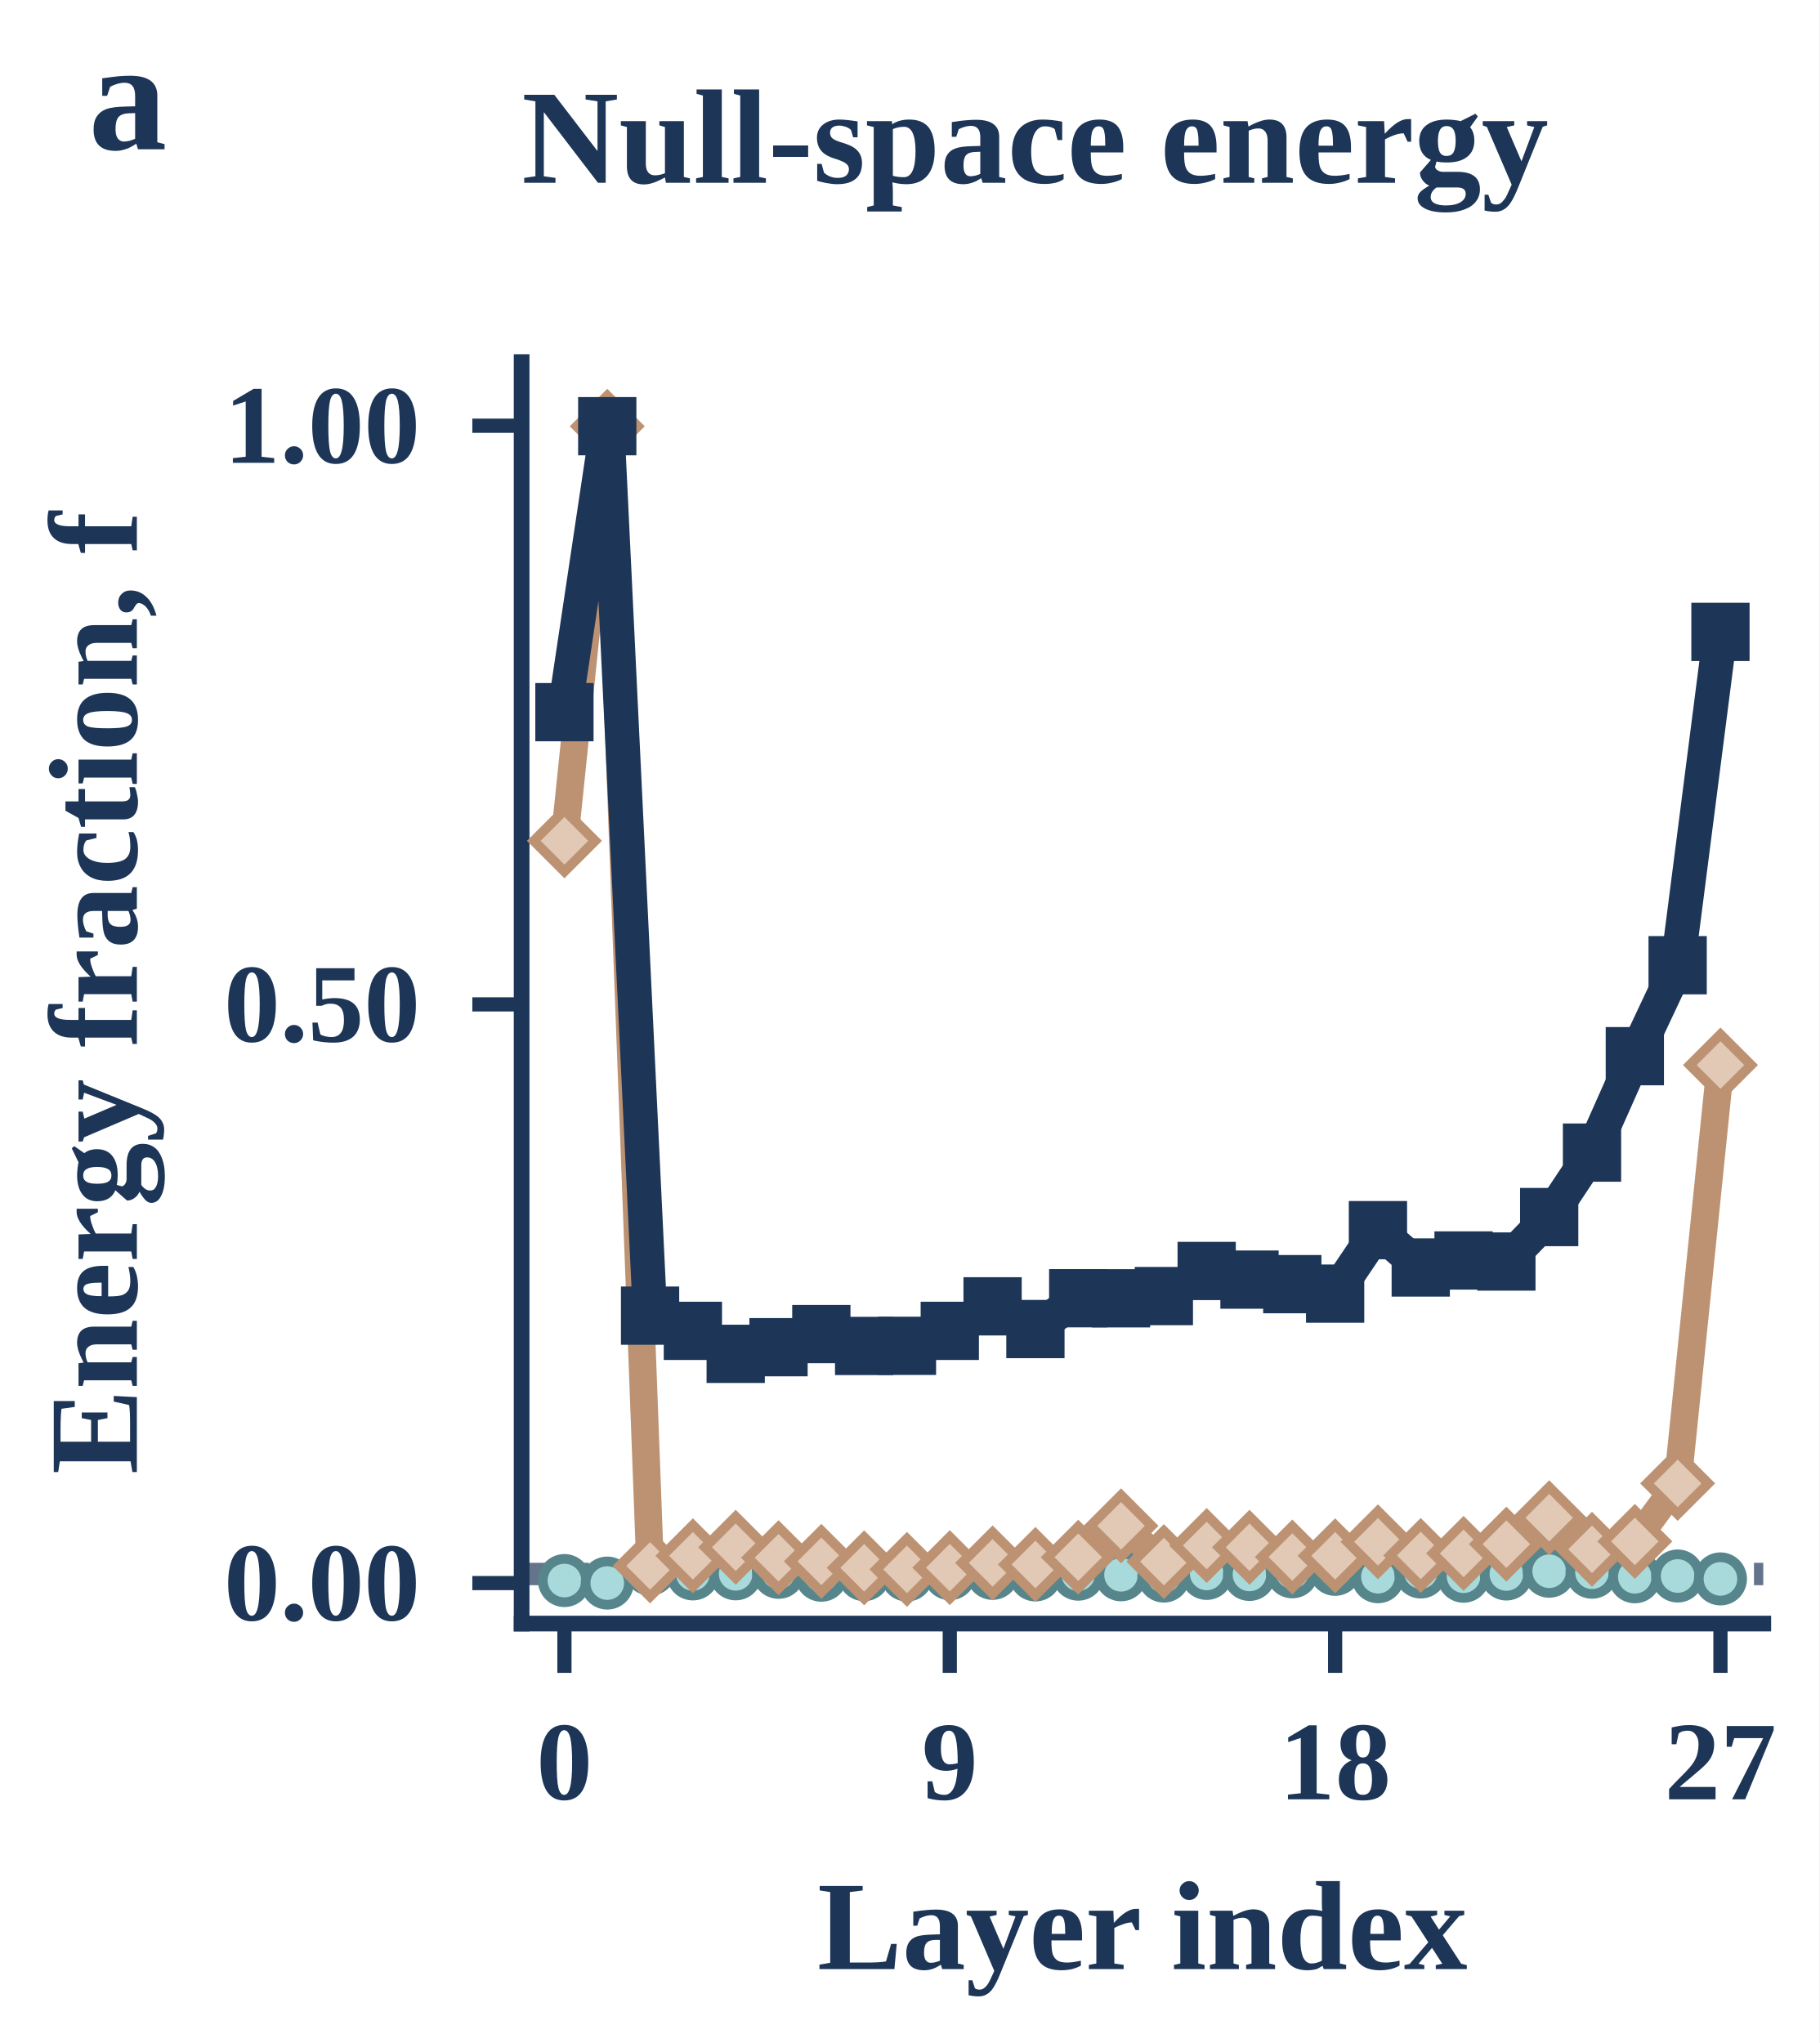
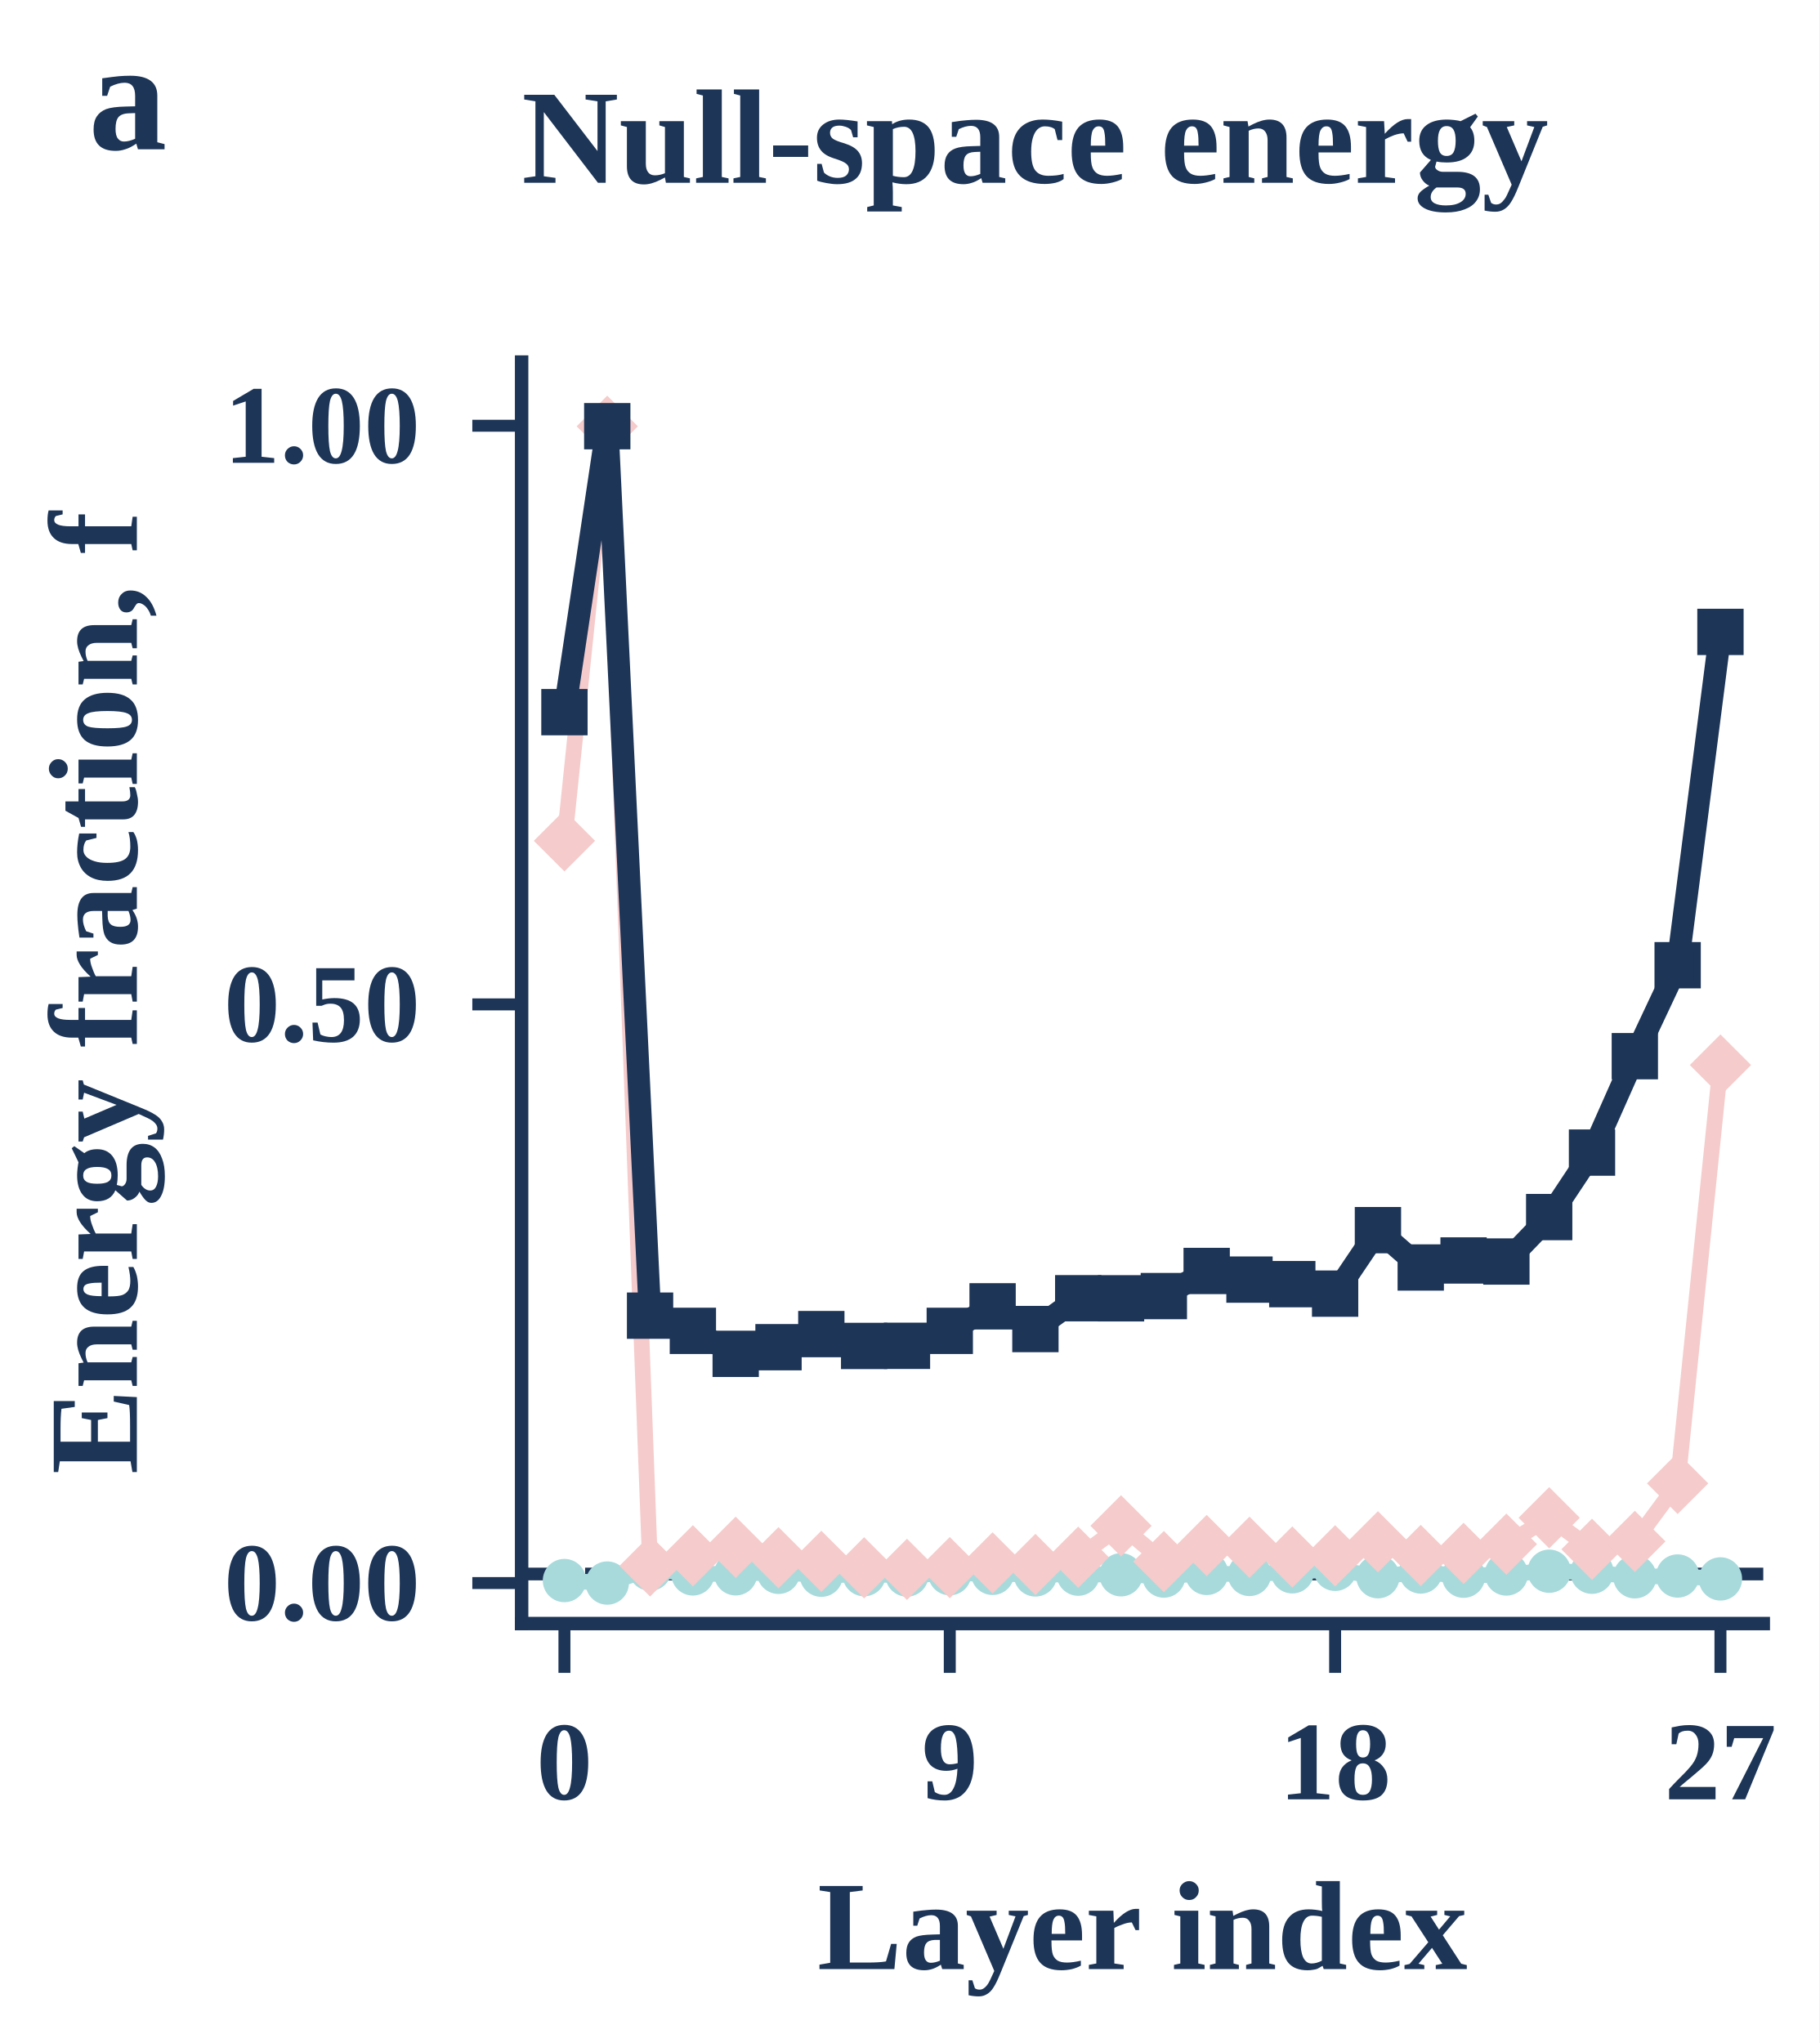
<svg xmlns="http://www.w3.org/2000/svg" xmlns:xlink="http://www.w3.org/1999/xlink" width="121.791pt" height="136.776pt" viewBox="0 0 121.791 136.776" version="1.1">
  <defs>
    <style type="text/css">*{stroke-linejoin: round; stroke-linecap: butt}</style>
  </defs>
  <g id="figure_1">
    <g id="patch_1">
      <path d="M 0 136.776  L 121.791 136.776  L 121.791 0  L 0 0  z " style="fill: #ffffff" />
    </g>
    <g id="axes_1">
      <g id="patch_2">
        <path d="M 34.92 108.696  L 118.043 108.696  L 118.043 24.24  L 34.92 24.24  z " style="fill: #ffffff" />
      </g>
      <g id="line2d_1">
-         <path d="M 34.92 105.379  L 118.043 105.379  " clip-path="url(#p01b8bece70)" style="fill: none; stroke-dasharray: 4.5,3; stroke-dashoffset: 0; stroke: #64748b; stroke-width: 1.5" />
+         <path d="M 34.92 105.379  L 118.043 105.379  " clip-path="url(#p01b8bece70)" style="fill: none; stroke-dasharray: 2.55,1.7; stroke-dashoffset: 0; stroke: #1d3557; stroke-width: 0.85" />
      </g>
      <g id="matplotlib.axis_1">
        <g id="xtick_1">
          <g id="line2d_2">
            <defs>
-               <path id="m8a12161297" d="M 0 0  L 0 3.3  " style="stroke: #1d3557; stroke-width: 0.95" />
+               <path id="m6b7966608b" d="M 0 0  L 0 3.3  " style="stroke: #1d3557; stroke-width: 0.8" />
            </defs>
            <g>
-               <use xlink:href="#m8a12161297" x="37.786" y="108.696" style="fill: #1d3557; stroke: #1d3557; stroke-width: 0.95" />
+               <use xlink:href="#m6b7966608b" x="37.786" y="108.696" style="fill: #1d3557; stroke: #1d3557; stroke-width: 0.8" />
            </g>
          </g>
          <g id="text_1">
            <text style="font-weight: 700; font-size: 7.5px; font-family: 'Times New Roman', serif; text-anchor: middle; fill: #1d3557" x="37.786" y="120.462" transform="rotate(-0 37.7863 120.4624)">0</text>
          </g>
        </g>
        <g id="xtick_2">
          <g id="line2d_3">
            <g>
-               <use xlink:href="#m8a12161297" x="63.583" y="108.696" style="fill: #1d3557; stroke: #1d3557; stroke-width: 0.95" />
+               <use xlink:href="#m6b7966608b" x="63.583" y="108.696" style="fill: #1d3557; stroke: #1d3557; stroke-width: 0.8" />
            </g>
          </g>
          <g id="text_2">
            <text style="font-weight: 700; font-size: 7.5px; font-family: 'Times New Roman', serif; text-anchor: middle; fill: #1d3557" x="63.583" y="120.462" transform="rotate(-0 63.58298 120.4624)">9</text>
          </g>
        </g>
        <g id="xtick_3">
          <g id="line2d_4">
            <g>
-               <use xlink:href="#m8a12161297" x="89.38" y="108.696" style="fill: #1d3557; stroke: #1d3557; stroke-width: 0.95" />
+               <use xlink:href="#m6b7966608b" x="89.38" y="108.696" style="fill: #1d3557; stroke: #1d3557; stroke-width: 0.8" />
            </g>
          </g>
          <g id="text_3">
            <text style="font-weight: 700; font-size: 7.5px; font-family: 'Times New Roman', serif; text-anchor: middle; fill: #1d3557" x="89.38" y="120.462" transform="rotate(-0 89.37966 120.4624)">18</text>
          </g>
        </g>
        <g id="xtick_4">
          <g id="line2d_5">
            <g>
-               <use xlink:href="#m8a12161297" x="115.176" y="108.696" style="fill: #1d3557; stroke: #1d3557; stroke-width: 0.95" />
+               <use xlink:href="#m6b7966608b" x="115.176" y="108.696" style="fill: #1d3557; stroke: #1d3557; stroke-width: 0.8" />
            </g>
          </g>
          <g id="text_4">
            <text style="font-weight: 700; font-size: 7.5px; font-family: 'Times New Roman', serif; text-anchor: middle; fill: #1d3557" x="115.176" y="120.462" transform="rotate(-0 115.1763 120.4624)">27</text>
          </g>
        </g>
        <g id="text_5">
          <text style="font-weight: 700; font-size: 8.5px; font-family: 'Times New Roman', serif; text-anchor: middle; fill: #1d3557" x="76.481" y="131.828" transform="rotate(-0 76.48132 131.8281)">Layer index</text>
        </g>
      </g>
      <g id="matplotlib.axis_2">
        <g id="ytick_1">
          <g id="line2d_6">
            <defs>
-               <path id="m75f432d54d" d="M 0 0  L -3.3 0  " style="stroke: #1d3557; stroke-width: 0.95" />
+               <path id="m15eaed19f2" d="M 0 0  L -3.3 0  " style="stroke: #1d3557; stroke-width: 0.8" />
            </defs>
            <g>
-               <use xlink:href="#m75f432d54d" x="34.92" y="105.984" style="fill: #1d3557; stroke: #1d3557; stroke-width: 0.95" />
+               <use xlink:href="#m15eaed19f2" x="34.92" y="105.984" style="fill: #1d3557; stroke: #1d3557; stroke-width: 0.8" />
            </g>
          </g>
          <g id="text_6">
            <text style="font-weight: 700; font-size: 7.5px; font-family: 'Times New Roman', serif; text-anchor: end; fill: #1d3557" x="28.12" y="108.467" transform="rotate(-0 28.12 108.4673)">0.00</text>
          </g>
        </g>
        <g id="ytick_2">
          <g id="line2d_7">
            <g>
-               <use xlink:href="#m75f432d54d" x="34.92" y="67.243" style="fill: #1d3557; stroke: #1d3557; stroke-width: 0.95" />
+               <use xlink:href="#m15eaed19f2" x="34.92" y="67.243" style="fill: #1d3557; stroke: #1d3557; stroke-width: 0.8" />
            </g>
          </g>
          <g id="text_7">
            <text style="font-weight: 700; font-size: 7.5px; font-family: 'Times New Roman', serif; text-anchor: end; fill: #1d3557" x="28.12" y="69.726" transform="rotate(-0 28.12 69.72603)">0.50</text>
          </g>
        </g>
        <g id="ytick_3">
          <g id="line2d_8">
            <g>
-               <use xlink:href="#m75f432d54d" x="34.92" y="28.502" style="fill: #1d3557; stroke: #1d3557; stroke-width: 0.95" />
+               <use xlink:href="#m15eaed19f2" x="34.92" y="28.502" style="fill: #1d3557; stroke: #1d3557; stroke-width: 0.8" />
            </g>
          </g>
          <g id="text_8">
            <text style="font-weight: 700; font-size: 7.5px; font-family: 'Times New Roman', serif; text-anchor: end; fill: #1d3557" x="28.12" y="30.985" transform="rotate(-0 28.12 30.98474)">1.00</text>
          </g>
        </g>
        <g id="text_9">
          <text style="font-weight: 700; font-size: 8.5px; font-family: 'Times New Roman', serif; text-anchor: middle; fill: #1d3557" x="9.161" y="66.468" transform="rotate(-90 9.160859 66.468)">Energy fraction, f</text>
        </g>
      </g>
      <g id="patch_3">
-         <path d="M 34.92 108.696  L 34.92 24.24  " style="fill: none; stroke: #1d3557; stroke-width: 1.05; stroke-linejoin: miter; stroke-linecap: square" />
+         <path d="M 34.92 108.696  L 34.92 24.24  " style="fill: none; stroke: #1d3557; stroke-width: 0.9; stroke-linejoin: miter; stroke-linecap: square" />
      </g>
      <g id="patch_4">
-         <path d="M 34.92 108.696  L 118.043 108.696  " style="fill: none; stroke: #1d3557; stroke-width: 1.05; stroke-linejoin: miter; stroke-linecap: square" />
+         <path d="M 34.92 108.696  L 118.043 108.696  " style="fill: none; stroke: #1d3557; stroke-width: 0.9; stroke-linejoin: miter; stroke-linecap: square" />
      </g>
      <g id="text_10">
        <text style="font-weight: 700; font-size: 10.5px; font-family: 'Times New Roman', serif; text-anchor: start; fill: #1d3557" x="5.92" y="9.994" transform="rotate(-0 5.92 9.993984)">a</text>
      </g>
      <g id="line2d_9">
-         <path d="M 37.786 105.816  L 40.653 105.984  L 43.519 105.052  L 46.385 105.371  L 49.251 105.365  L 52.118 105.265  L 54.984 105.459  L 57.85 105.421  L 60.717 105.445  L 63.583 105.355  L 66.449 105.334  L 69.316 105.439  L 72.182 105.388  L 75.048 105.429  L 77.914 105.515  L 80.781 105.338  L 83.647 105.407  L 86.513 105.231  L 89.38 105.065  L 92.246 105.559  L 95.112 105.242  L 97.979 105.525  L 100.845 105.377  L 103.711 105.191  L 106.577 105.258  L 109.444 105.564  L 112.31 105.511  L 115.176 105.706  " clip-path="url(#p01b8bece70)" style="fill: none; stroke: #56858b; stroke-width: 1.85; stroke-linecap: square" />
+         <path d="M 37.786 105.816  L 40.653 105.984  L 43.519 105.052  L 46.385 105.371  L 49.251 105.365  L 52.118 105.265  L 54.984 105.459  L 57.85 105.421  L 60.717 105.445  L 63.583 105.355  L 66.449 105.334  L 69.316 105.439  L 72.182 105.388  L 75.048 105.429  L 77.914 105.515  L 80.781 105.338  L 83.647 105.407  L 86.513 105.231  L 89.38 105.065  L 92.246 105.559  L 95.112 105.242  L 97.979 105.525  L 100.845 105.377  L 103.711 105.191  L 106.577 105.258  L 109.444 105.564  L 112.31 105.511  L 115.176 105.706  " clip-path="url(#p01b8bece70)" style="fill: none; stroke: #a8dadc; stroke-width: 1.05; stroke-linecap: square" />
        <defs>
-           <path id="m774c6e8f0c" d="M 0 1.45  C 0.385 1.45 0.753 1.297 1.025 1.025  C 1.297 0.753 1.45 0.385 1.45 0  C 1.45 -0.385 1.297 -0.753 1.025 -1.025  C 0.753 -1.297 0.385 -1.45 0 -1.45  C -0.385 -1.45 -0.753 -1.297 -1.025 -1.025  C -1.297 -0.753 -1.45 -0.385 -1.45 0  C -1.45 0.385 -1.297 0.753 -1.025 1.025  C -0.753 1.297 -0.385 1.45 0 1.45  z " style="stroke: #56858b; stroke-width: 0.65" />
+           <path id="mab3937ea33" d="M 0 1.225  C 0.325 1.225 0.636 1.096 0.866 0.866  C 1.096 0.636 1.225 0.325 1.225 0  C 1.225 -0.325 1.096 -0.636 0.866 -0.866  C 0.636 -1.096 0.325 -1.225 0 -1.225  C -0.325 -1.225 -0.636 -1.096 -0.866 -0.866  C -1.096 -0.636 -1.225 -0.325 -1.225 0  C -1.225 0.325 -1.096 0.636 -0.866 0.866  C -0.636 1.096 -0.325 1.225 0 1.225  z " style="stroke: #a8dadc; stroke-width: 0.45" />
        </defs>
        <g clip-path="url(#p01b8bece70)">
-           <use xlink:href="#m774c6e8f0c" x="37.786" y="105.816" style="fill: #a8dadc; stroke: #56858b; stroke-width: 0.65" />
-           <use xlink:href="#m774c6e8f0c" x="40.653" y="105.984" style="fill: #a8dadc; stroke: #56858b; stroke-width: 0.65" />
-           <use xlink:href="#m774c6e8f0c" x="43.519" y="105.052" style="fill: #a8dadc; stroke: #56858b; stroke-width: 0.65" />
-           <use xlink:href="#m774c6e8f0c" x="46.385" y="105.371" style="fill: #a8dadc; stroke: #56858b; stroke-width: 0.65" />
-           <use xlink:href="#m774c6e8f0c" x="49.251" y="105.365" style="fill: #a8dadc; stroke: #56858b; stroke-width: 0.65" />
-           <use xlink:href="#m774c6e8f0c" x="52.118" y="105.265" style="fill: #a8dadc; stroke: #56858b; stroke-width: 0.65" />
-           <use xlink:href="#m774c6e8f0c" x="54.984" y="105.459" style="fill: #a8dadc; stroke: #56858b; stroke-width: 0.65" />
-           <use xlink:href="#m774c6e8f0c" x="57.85" y="105.421" style="fill: #a8dadc; stroke: #56858b; stroke-width: 0.65" />
-           <use xlink:href="#m774c6e8f0c" x="60.717" y="105.445" style="fill: #a8dadc; stroke: #56858b; stroke-width: 0.65" />
-           <use xlink:href="#m774c6e8f0c" x="63.583" y="105.355" style="fill: #a8dadc; stroke: #56858b; stroke-width: 0.65" />
-           <use xlink:href="#m774c6e8f0c" x="66.449" y="105.334" style="fill: #a8dadc; stroke: #56858b; stroke-width: 0.65" />
-           <use xlink:href="#m774c6e8f0c" x="69.316" y="105.439" style="fill: #a8dadc; stroke: #56858b; stroke-width: 0.65" />
-           <use xlink:href="#m774c6e8f0c" x="72.182" y="105.388" style="fill: #a8dadc; stroke: #56858b; stroke-width: 0.65" />
-           <use xlink:href="#m774c6e8f0c" x="75.048" y="105.429" style="fill: #a8dadc; stroke: #56858b; stroke-width: 0.65" />
-           <use xlink:href="#m774c6e8f0c" x="77.914" y="105.515" style="fill: #a8dadc; stroke: #56858b; stroke-width: 0.65" />
-           <use xlink:href="#m774c6e8f0c" x="80.781" y="105.338" style="fill: #a8dadc; stroke: #56858b; stroke-width: 0.65" />
-           <use xlink:href="#m774c6e8f0c" x="83.647" y="105.407" style="fill: #a8dadc; stroke: #56858b; stroke-width: 0.65" />
-           <use xlink:href="#m774c6e8f0c" x="86.513" y="105.231" style="fill: #a8dadc; stroke: #56858b; stroke-width: 0.65" />
-           <use xlink:href="#m774c6e8f0c" x="89.38" y="105.065" style="fill: #a8dadc; stroke: #56858b; stroke-width: 0.65" />
-           <use xlink:href="#m774c6e8f0c" x="92.246" y="105.559" style="fill: #a8dadc; stroke: #56858b; stroke-width: 0.65" />
-           <use xlink:href="#m774c6e8f0c" x="95.112" y="105.242" style="fill: #a8dadc; stroke: #56858b; stroke-width: 0.65" />
-           <use xlink:href="#m774c6e8f0c" x="97.979" y="105.525" style="fill: #a8dadc; stroke: #56858b; stroke-width: 0.65" />
-           <use xlink:href="#m774c6e8f0c" x="100.845" y="105.377" style="fill: #a8dadc; stroke: #56858b; stroke-width: 0.65" />
-           <use xlink:href="#m774c6e8f0c" x="103.711" y="105.191" style="fill: #a8dadc; stroke: #56858b; stroke-width: 0.65" />
-           <use xlink:href="#m774c6e8f0c" x="106.577" y="105.258" style="fill: #a8dadc; stroke: #56858b; stroke-width: 0.65" />
-           <use xlink:href="#m774c6e8f0c" x="109.444" y="105.564" style="fill: #a8dadc; stroke: #56858b; stroke-width: 0.65" />
-           <use xlink:href="#m774c6e8f0c" x="112.31" y="105.511" style="fill: #a8dadc; stroke: #56858b; stroke-width: 0.65" />
-           <use xlink:href="#m774c6e8f0c" x="115.176" y="105.706" style="fill: #a8dadc; stroke: #56858b; stroke-width: 0.65" />
+           <use xlink:href="#mab3937ea33" x="37.786" y="105.816" style="fill: #a8dadc; stroke: #a8dadc; stroke-width: 0.45" />
+           <use xlink:href="#mab3937ea33" x="40.653" y="105.984" style="fill: #a8dadc; stroke: #a8dadc; stroke-width: 0.45" />
+           <use xlink:href="#mab3937ea33" x="43.519" y="105.052" style="fill: #a8dadc; stroke: #a8dadc; stroke-width: 0.45" />
+           <use xlink:href="#mab3937ea33" x="46.385" y="105.371" style="fill: #a8dadc; stroke: #a8dadc; stroke-width: 0.45" />
+           <use xlink:href="#mab3937ea33" x="49.251" y="105.365" style="fill: #a8dadc; stroke: #a8dadc; stroke-width: 0.45" />
+           <use xlink:href="#mab3937ea33" x="52.118" y="105.265" style="fill: #a8dadc; stroke: #a8dadc; stroke-width: 0.45" />
+           <use xlink:href="#mab3937ea33" x="54.984" y="105.459" style="fill: #a8dadc; stroke: #a8dadc; stroke-width: 0.45" />
+           <use xlink:href="#mab3937ea33" x="57.85" y="105.421" style="fill: #a8dadc; stroke: #a8dadc; stroke-width: 0.45" />
+           <use xlink:href="#mab3937ea33" x="60.717" y="105.445" style="fill: #a8dadc; stroke: #a8dadc; stroke-width: 0.45" />
+           <use xlink:href="#mab3937ea33" x="63.583" y="105.355" style="fill: #a8dadc; stroke: #a8dadc; stroke-width: 0.45" />
+           <use xlink:href="#mab3937ea33" x="66.449" y="105.334" style="fill: #a8dadc; stroke: #a8dadc; stroke-width: 0.45" />
+           <use xlink:href="#mab3937ea33" x="69.316" y="105.439" style="fill: #a8dadc; stroke: #a8dadc; stroke-width: 0.45" />
+           <use xlink:href="#mab3937ea33" x="72.182" y="105.388" style="fill: #a8dadc; stroke: #a8dadc; stroke-width: 0.45" />
+           <use xlink:href="#mab3937ea33" x="75.048" y="105.429" style="fill: #a8dadc; stroke: #a8dadc; stroke-width: 0.45" />
+           <use xlink:href="#mab3937ea33" x="77.914" y="105.515" style="fill: #a8dadc; stroke: #a8dadc; stroke-width: 0.45" />
+           <use xlink:href="#mab3937ea33" x="80.781" y="105.338" style="fill: #a8dadc; stroke: #a8dadc; stroke-width: 0.45" />
+           <use xlink:href="#mab3937ea33" x="83.647" y="105.407" style="fill: #a8dadc; stroke: #a8dadc; stroke-width: 0.45" />
+           <use xlink:href="#mab3937ea33" x="86.513" y="105.231" style="fill: #a8dadc; stroke: #a8dadc; stroke-width: 0.45" />
+           <use xlink:href="#mab3937ea33" x="89.38" y="105.065" style="fill: #a8dadc; stroke: #a8dadc; stroke-width: 0.45" />
+           <use xlink:href="#mab3937ea33" x="92.246" y="105.559" style="fill: #a8dadc; stroke: #a8dadc; stroke-width: 0.45" />
+           <use xlink:href="#mab3937ea33" x="95.112" y="105.242" style="fill: #a8dadc; stroke: #a8dadc; stroke-width: 0.45" />
+           <use xlink:href="#mab3937ea33" x="97.979" y="105.525" style="fill: #a8dadc; stroke: #a8dadc; stroke-width: 0.45" />
+           <use xlink:href="#mab3937ea33" x="100.845" y="105.377" style="fill: #a8dadc; stroke: #a8dadc; stroke-width: 0.45" />
+           <use xlink:href="#mab3937ea33" x="103.711" y="105.191" style="fill: #a8dadc; stroke: #a8dadc; stroke-width: 0.45" />
+           <use xlink:href="#mab3937ea33" x="106.577" y="105.258" style="fill: #a8dadc; stroke: #a8dadc; stroke-width: 0.45" />
+           <use xlink:href="#mab3937ea33" x="109.444" y="105.564" style="fill: #a8dadc; stroke: #a8dadc; stroke-width: 0.45" />
+           <use xlink:href="#mab3937ea33" x="112.31" y="105.511" style="fill: #a8dadc; stroke: #a8dadc; stroke-width: 0.45" />
+           <use xlink:href="#mab3937ea33" x="115.176" y="105.706" style="fill: #a8dadc; stroke: #a8dadc; stroke-width: 0.45" />
        </g>
      </g>
      <g id="line2d_10">
-         <path d="M 37.786 56.292  L 40.653 28.541  L 43.519 104.834  L 46.385 104.158  L 49.251 103.587  L 52.118 104.287  L 54.984 104.53  L 57.85 104.964  L 60.717 105.067  L 63.583 104.952  L 66.449 104.634  L 69.316 104.739  L 72.182 104.254  L 75.048 102.153  L 77.914 104.547  L 80.781 103.471  L 83.647 103.588  L 86.513 104.241  L 89.38 104.159  L 92.246 103.222  L 95.112 104.137  L 97.979 103.998  L 100.845 103.379  L 103.711 101.611  L 106.577 103.724  L 109.444 103.195  L 112.31 99.312  L 115.176 71.303  " clip-path="url(#p01b8bece70)" style="fill: none; stroke: #bc9272; stroke-width: 1.85; stroke-linecap: square" />
+         <path d="M 37.786 56.292  L 40.653 28.541  L 43.519 104.834  L 46.385 104.158  L 49.251 103.587  L 52.118 104.287  L 54.984 104.53  L 57.85 104.964  L 60.717 105.067  L 63.583 104.952  L 66.449 104.634  L 69.316 104.739  L 72.182 104.254  L 75.048 102.153  L 77.914 104.547  L 80.781 103.471  L 83.647 103.588  L 86.513 104.241  L 89.38 104.159  L 92.246 103.222  L 95.112 104.137  L 97.979 103.998  L 100.845 103.379  L 103.711 101.611  L 106.577 103.724  L 109.444 103.195  L 112.31 99.312  L 115.176 71.303  " clip-path="url(#p01b8bece70)" style="fill: none; stroke: #f5cbcb; stroke-width: 1.05; stroke-linecap: square" />
        <defs>
-           <path id="m1ead34559e" d="M -0 2.051  L 2.051 0  L -0 -2.051  L -2.051 0  z " style="stroke: #bc9272; stroke-width: 0.65; stroke-linejoin: miter" />
+           <path id="m1061ab47f5" d="M -0 1.732  L 1.732 0  L 0 -1.732  L -1.732 -0  z " style="stroke: #f5cbcb; stroke-width: 0.45; stroke-linejoin: miter" />
        </defs>
        <g clip-path="url(#p01b8bece70)">
-           <use xlink:href="#m1ead34559e" x="37.786" y="56.292" style="fill: #e1c9b5; stroke: #bc9272; stroke-width: 0.65; stroke-linejoin: miter" />
-           <use xlink:href="#m1ead34559e" x="40.653" y="28.541" style="fill: #e1c9b5; stroke: #bc9272; stroke-width: 0.65; stroke-linejoin: miter" />
-           <use xlink:href="#m1ead34559e" x="43.519" y="104.834" style="fill: #e1c9b5; stroke: #bc9272; stroke-width: 0.65; stroke-linejoin: miter" />
-           <use xlink:href="#m1ead34559e" x="46.385" y="104.158" style="fill: #e1c9b5; stroke: #bc9272; stroke-width: 0.65; stroke-linejoin: miter" />
-           <use xlink:href="#m1ead34559e" x="49.251" y="103.587" style="fill: #e1c9b5; stroke: #bc9272; stroke-width: 0.65; stroke-linejoin: miter" />
-           <use xlink:href="#m1ead34559e" x="52.118" y="104.287" style="fill: #e1c9b5; stroke: #bc9272; stroke-width: 0.65; stroke-linejoin: miter" />
-           <use xlink:href="#m1ead34559e" x="54.984" y="104.53" style="fill: #e1c9b5; stroke: #bc9272; stroke-width: 0.65; stroke-linejoin: miter" />
-           <use xlink:href="#m1ead34559e" x="57.85" y="104.964" style="fill: #e1c9b5; stroke: #bc9272; stroke-width: 0.65; stroke-linejoin: miter" />
-           <use xlink:href="#m1ead34559e" x="60.717" y="105.067" style="fill: #e1c9b5; stroke: #bc9272; stroke-width: 0.65; stroke-linejoin: miter" />
-           <use xlink:href="#m1ead34559e" x="63.583" y="104.952" style="fill: #e1c9b5; stroke: #bc9272; stroke-width: 0.65; stroke-linejoin: miter" />
-           <use xlink:href="#m1ead34559e" x="66.449" y="104.634" style="fill: #e1c9b5; stroke: #bc9272; stroke-width: 0.65; stroke-linejoin: miter" />
-           <use xlink:href="#m1ead34559e" x="69.316" y="104.739" style="fill: #e1c9b5; stroke: #bc9272; stroke-width: 0.65; stroke-linejoin: miter" />
-           <use xlink:href="#m1ead34559e" x="72.182" y="104.254" style="fill: #e1c9b5; stroke: #bc9272; stroke-width: 0.65; stroke-linejoin: miter" />
-           <use xlink:href="#m1ead34559e" x="75.048" y="102.153" style="fill: #e1c9b5; stroke: #bc9272; stroke-width: 0.65; stroke-linejoin: miter" />
-           <use xlink:href="#m1ead34559e" x="77.914" y="104.547" style="fill: #e1c9b5; stroke: #bc9272; stroke-width: 0.65; stroke-linejoin: miter" />
-           <use xlink:href="#m1ead34559e" x="80.781" y="103.471" style="fill: #e1c9b5; stroke: #bc9272; stroke-width: 0.65; stroke-linejoin: miter" />
-           <use xlink:href="#m1ead34559e" x="83.647" y="103.588" style="fill: #e1c9b5; stroke: #bc9272; stroke-width: 0.65; stroke-linejoin: miter" />
-           <use xlink:href="#m1ead34559e" x="86.513" y="104.241" style="fill: #e1c9b5; stroke: #bc9272; stroke-width: 0.65; stroke-linejoin: miter" />
-           <use xlink:href="#m1ead34559e" x="89.38" y="104.159" style="fill: #e1c9b5; stroke: #bc9272; stroke-width: 0.65; stroke-linejoin: miter" />
-           <use xlink:href="#m1ead34559e" x="92.246" y="103.222" style="fill: #e1c9b5; stroke: #bc9272; stroke-width: 0.65; stroke-linejoin: miter" />
-           <use xlink:href="#m1ead34559e" x="95.112" y="104.137" style="fill: #e1c9b5; stroke: #bc9272; stroke-width: 0.65; stroke-linejoin: miter" />
-           <use xlink:href="#m1ead34559e" x="97.979" y="103.998" style="fill: #e1c9b5; stroke: #bc9272; stroke-width: 0.65; stroke-linejoin: miter" />
-           <use xlink:href="#m1ead34559e" x="100.845" y="103.379" style="fill: #e1c9b5; stroke: #bc9272; stroke-width: 0.65; stroke-linejoin: miter" />
-           <use xlink:href="#m1ead34559e" x="103.711" y="101.611" style="fill: #e1c9b5; stroke: #bc9272; stroke-width: 0.65; stroke-linejoin: miter" />
-           <use xlink:href="#m1ead34559e" x="106.577" y="103.724" style="fill: #e1c9b5; stroke: #bc9272; stroke-width: 0.65; stroke-linejoin: miter" />
-           <use xlink:href="#m1ead34559e" x="109.444" y="103.195" style="fill: #e1c9b5; stroke: #bc9272; stroke-width: 0.65; stroke-linejoin: miter" />
-           <use xlink:href="#m1ead34559e" x="112.31" y="99.312" style="fill: #e1c9b5; stroke: #bc9272; stroke-width: 0.65; stroke-linejoin: miter" />
-           <use xlink:href="#m1ead34559e" x="115.176" y="71.303" style="fill: #e1c9b5; stroke: #bc9272; stroke-width: 0.65; stroke-linejoin: miter" />
+           <use xlink:href="#m1061ab47f5" x="37.786" y="56.292" style="fill: #f5cbcb; stroke: #f5cbcb; stroke-width: 0.45; stroke-linejoin: miter" />
+           <use xlink:href="#m1061ab47f5" x="40.653" y="28.541" style="fill: #f5cbcb; stroke: #f5cbcb; stroke-width: 0.45; stroke-linejoin: miter" />
+           <use xlink:href="#m1061ab47f5" x="43.519" y="104.834" style="fill: #f5cbcb; stroke: #f5cbcb; stroke-width: 0.45; stroke-linejoin: miter" />
+           <use xlink:href="#m1061ab47f5" x="46.385" y="104.158" style="fill: #f5cbcb; stroke: #f5cbcb; stroke-width: 0.45; stroke-linejoin: miter" />
+           <use xlink:href="#m1061ab47f5" x="49.251" y="103.587" style="fill: #f5cbcb; stroke: #f5cbcb; stroke-width: 0.45; stroke-linejoin: miter" />
+           <use xlink:href="#m1061ab47f5" x="52.118" y="104.287" style="fill: #f5cbcb; stroke: #f5cbcb; stroke-width: 0.45; stroke-linejoin: miter" />
+           <use xlink:href="#m1061ab47f5" x="54.984" y="104.53" style="fill: #f5cbcb; stroke: #f5cbcb; stroke-width: 0.45; stroke-linejoin: miter" />
+           <use xlink:href="#m1061ab47f5" x="57.85" y="104.964" style="fill: #f5cbcb; stroke: #f5cbcb; stroke-width: 0.45; stroke-linejoin: miter" />
+           <use xlink:href="#m1061ab47f5" x="60.717" y="105.067" style="fill: #f5cbcb; stroke: #f5cbcb; stroke-width: 0.45; stroke-linejoin: miter" />
+           <use xlink:href="#m1061ab47f5" x="63.583" y="104.952" style="fill: #f5cbcb; stroke: #f5cbcb; stroke-width: 0.45; stroke-linejoin: miter" />
+           <use xlink:href="#m1061ab47f5" x="66.449" y="104.634" style="fill: #f5cbcb; stroke: #f5cbcb; stroke-width: 0.45; stroke-linejoin: miter" />
+           <use xlink:href="#m1061ab47f5" x="69.316" y="104.739" style="fill: #f5cbcb; stroke: #f5cbcb; stroke-width: 0.45; stroke-linejoin: miter" />
+           <use xlink:href="#m1061ab47f5" x="72.182" y="104.254" style="fill: #f5cbcb; stroke: #f5cbcb; stroke-width: 0.45; stroke-linejoin: miter" />
+           <use xlink:href="#m1061ab47f5" x="75.048" y="102.153" style="fill: #f5cbcb; stroke: #f5cbcb; stroke-width: 0.45; stroke-linejoin: miter" />
+           <use xlink:href="#m1061ab47f5" x="77.914" y="104.547" style="fill: #f5cbcb; stroke: #f5cbcb; stroke-width: 0.45; stroke-linejoin: miter" />
+           <use xlink:href="#m1061ab47f5" x="80.781" y="103.471" style="fill: #f5cbcb; stroke: #f5cbcb; stroke-width: 0.45; stroke-linejoin: miter" />
+           <use xlink:href="#m1061ab47f5" x="83.647" y="103.588" style="fill: #f5cbcb; stroke: #f5cbcb; stroke-width: 0.45; stroke-linejoin: miter" />
+           <use xlink:href="#m1061ab47f5" x="86.513" y="104.241" style="fill: #f5cbcb; stroke: #f5cbcb; stroke-width: 0.45; stroke-linejoin: miter" />
+           <use xlink:href="#m1061ab47f5" x="89.38" y="104.159" style="fill: #f5cbcb; stroke: #f5cbcb; stroke-width: 0.45; stroke-linejoin: miter" />
+           <use xlink:href="#m1061ab47f5" x="92.246" y="103.222" style="fill: #f5cbcb; stroke: #f5cbcb; stroke-width: 0.45; stroke-linejoin: miter" />
+           <use xlink:href="#m1061ab47f5" x="95.112" y="104.137" style="fill: #f5cbcb; stroke: #f5cbcb; stroke-width: 0.45; stroke-linejoin: miter" />
+           <use xlink:href="#m1061ab47f5" x="97.979" y="103.998" style="fill: #f5cbcb; stroke: #f5cbcb; stroke-width: 0.45; stroke-linejoin: miter" />
+           <use xlink:href="#m1061ab47f5" x="100.845" y="103.379" style="fill: #f5cbcb; stroke: #f5cbcb; stroke-width: 0.45; stroke-linejoin: miter" />
+           <use xlink:href="#m1061ab47f5" x="103.711" y="101.611" style="fill: #f5cbcb; stroke: #f5cbcb; stroke-width: 0.45; stroke-linejoin: miter" />
+           <use xlink:href="#m1061ab47f5" x="106.577" y="103.724" style="fill: #f5cbcb; stroke: #f5cbcb; stroke-width: 0.45; stroke-linejoin: miter" />
+           <use xlink:href="#m1061ab47f5" x="109.444" y="103.195" style="fill: #f5cbcb; stroke: #f5cbcb; stroke-width: 0.45; stroke-linejoin: miter" />
+           <use xlink:href="#m1061ab47f5" x="112.31" y="99.312" style="fill: #f5cbcb; stroke: #f5cbcb; stroke-width: 0.45; stroke-linejoin: miter" />
+           <use xlink:href="#m1061ab47f5" x="115.176" y="71.303" style="fill: #f5cbcb; stroke: #f5cbcb; stroke-width: 0.45; stroke-linejoin: miter" />
        </g>
      </g>
      <g id="text_11">
        <text style="font-weight: 700; font-size: 9px; font-family: 'Times New Roman', serif; text-anchor: start; fill: #1d3557" x="34.92" y="12.24" transform="rotate(-0 34.92 12.24)">Null-space energy</text>
      </g>
      <g id="line2d_11">
-         <path d="M 37.786 47.678  L 40.653 28.533  L 43.519 88.081  L 46.385 89.099  L 49.251 90.638  L 52.118 90.193  L 54.984 89.316  L 57.85 90.109  L 60.717 90.1  L 63.583 89.099  L 66.449 87.457  L 69.316 88.978  L 72.182 86.915  L 75.048 86.92  L 77.914 86.771  L 80.781 85.09  L 83.647 85.668  L 86.513 85.972  L 89.38 86.607  L 92.246 82.357  L 95.112 84.857  L 97.979 84.387  L 100.845 84.457  L 103.711 81.481  L 106.577 77.165  L 109.444 70.71  L 112.31 64.62  L 115.176 42.305  " clip-path="url(#p01b8bece70)" style="fill: none; stroke: #1d3557; stroke-width: 2.3; stroke-linecap: square" />
+         <path d="M 37.786 47.678  L 40.653 28.533  L 43.519 88.081  L 46.385 89.099  L 49.251 90.638  L 52.118 90.193  L 54.984 89.316  L 57.85 90.109  L 60.717 90.1  L 63.583 89.099  L 66.449 87.457  L 69.316 88.978  L 72.182 86.915  L 75.048 86.92  L 77.914 86.771  L 80.781 85.09  L 83.647 85.668  L 86.513 85.972  L 89.38 86.607  L 92.246 82.357  L 95.112 84.857  L 97.979 84.387  L 100.845 84.457  L 103.711 81.481  L 106.577 77.165  L 109.444 70.71  L 112.31 64.62  L 115.176 42.305  " clip-path="url(#p01b8bece70)" style="fill: none; stroke: #1d3557; stroke-width: 1.5; stroke-linecap: square" />
        <defs>
-           <path id="mc84184a050" d="M -1.625 1.625  L 1.625 1.625  L 1.625 -1.625  L -1.625 -1.625  z " style="stroke: #1d3557; stroke-width: 0.65; stroke-linejoin: miter" />
+           <path id="mb494aa71d8" d="M -1.325 1.325  L 1.325 1.325  L 1.325 -1.325  L -1.325 -1.325  z " style="stroke: #1d3557; stroke-width: 0.45; stroke-linejoin: miter" />
        </defs>
        <g clip-path="url(#p01b8bece70)">
-           <use xlink:href="#mc84184a050" x="37.786" y="47.678" style="fill: #1d3557; stroke: #1d3557; stroke-width: 0.65; stroke-linejoin: miter" />
-           <use xlink:href="#mc84184a050" x="40.653" y="28.533" style="fill: #1d3557; stroke: #1d3557; stroke-width: 0.65; stroke-linejoin: miter" />
-           <use xlink:href="#mc84184a050" x="43.519" y="88.081" style="fill: #1d3557; stroke: #1d3557; stroke-width: 0.65; stroke-linejoin: miter" />
-           <use xlink:href="#mc84184a050" x="46.385" y="89.099" style="fill: #1d3557; stroke: #1d3557; stroke-width: 0.65; stroke-linejoin: miter" />
-           <use xlink:href="#mc84184a050" x="49.251" y="90.638" style="fill: #1d3557; stroke: #1d3557; stroke-width: 0.65; stroke-linejoin: miter" />
-           <use xlink:href="#mc84184a050" x="52.118" y="90.193" style="fill: #1d3557; stroke: #1d3557; stroke-width: 0.65; stroke-linejoin: miter" />
-           <use xlink:href="#mc84184a050" x="54.984" y="89.316" style="fill: #1d3557; stroke: #1d3557; stroke-width: 0.65; stroke-linejoin: miter" />
-           <use xlink:href="#mc84184a050" x="57.85" y="90.109" style="fill: #1d3557; stroke: #1d3557; stroke-width: 0.65; stroke-linejoin: miter" />
-           <use xlink:href="#mc84184a050" x="60.717" y="90.1" style="fill: #1d3557; stroke: #1d3557; stroke-width: 0.65; stroke-linejoin: miter" />
-           <use xlink:href="#mc84184a050" x="63.583" y="89.099" style="fill: #1d3557; stroke: #1d3557; stroke-width: 0.65; stroke-linejoin: miter" />
-           <use xlink:href="#mc84184a050" x="66.449" y="87.457" style="fill: #1d3557; stroke: #1d3557; stroke-width: 0.65; stroke-linejoin: miter" />
-           <use xlink:href="#mc84184a050" x="69.316" y="88.978" style="fill: #1d3557; stroke: #1d3557; stroke-width: 0.65; stroke-linejoin: miter" />
-           <use xlink:href="#mc84184a050" x="72.182" y="86.915" style="fill: #1d3557; stroke: #1d3557; stroke-width: 0.65; stroke-linejoin: miter" />
-           <use xlink:href="#mc84184a050" x="75.048" y="86.92" style="fill: #1d3557; stroke: #1d3557; stroke-width: 0.65; stroke-linejoin: miter" />
-           <use xlink:href="#mc84184a050" x="77.914" y="86.771" style="fill: #1d3557; stroke: #1d3557; stroke-width: 0.65; stroke-linejoin: miter" />
-           <use xlink:href="#mc84184a050" x="80.781" y="85.09" style="fill: #1d3557; stroke: #1d3557; stroke-width: 0.65; stroke-linejoin: miter" />
-           <use xlink:href="#mc84184a050" x="83.647" y="85.668" style="fill: #1d3557; stroke: #1d3557; stroke-width: 0.65; stroke-linejoin: miter" />
-           <use xlink:href="#mc84184a050" x="86.513" y="85.972" style="fill: #1d3557; stroke: #1d3557; stroke-width: 0.65; stroke-linejoin: miter" />
-           <use xlink:href="#mc84184a050" x="89.38" y="86.607" style="fill: #1d3557; stroke: #1d3557; stroke-width: 0.65; stroke-linejoin: miter" />
-           <use xlink:href="#mc84184a050" x="92.246" y="82.357" style="fill: #1d3557; stroke: #1d3557; stroke-width: 0.65; stroke-linejoin: miter" />
-           <use xlink:href="#mc84184a050" x="95.112" y="84.857" style="fill: #1d3557; stroke: #1d3557; stroke-width: 0.65; stroke-linejoin: miter" />
-           <use xlink:href="#mc84184a050" x="97.979" y="84.387" style="fill: #1d3557; stroke: #1d3557; stroke-width: 0.65; stroke-linejoin: miter" />
-           <use xlink:href="#mc84184a050" x="100.845" y="84.457" style="fill: #1d3557; stroke: #1d3557; stroke-width: 0.65; stroke-linejoin: miter" />
-           <use xlink:href="#mc84184a050" x="103.711" y="81.481" style="fill: #1d3557; stroke: #1d3557; stroke-width: 0.65; stroke-linejoin: miter" />
-           <use xlink:href="#mc84184a050" x="106.577" y="77.165" style="fill: #1d3557; stroke: #1d3557; stroke-width: 0.65; stroke-linejoin: miter" />
-           <use xlink:href="#mc84184a050" x="109.444" y="70.71" style="fill: #1d3557; stroke: #1d3557; stroke-width: 0.65; stroke-linejoin: miter" />
-           <use xlink:href="#mc84184a050" x="112.31" y="64.62" style="fill: #1d3557; stroke: #1d3557; stroke-width: 0.65; stroke-linejoin: miter" />
-           <use xlink:href="#mc84184a050" x="115.176" y="42.305" style="fill: #1d3557; stroke: #1d3557; stroke-width: 0.65; stroke-linejoin: miter" />
+           <use xlink:href="#mb494aa71d8" x="37.786" y="47.678" style="fill: #1d3557; stroke: #1d3557; stroke-width: 0.45; stroke-linejoin: miter" />
+           <use xlink:href="#mb494aa71d8" x="40.653" y="28.533" style="fill: #1d3557; stroke: #1d3557; stroke-width: 0.45; stroke-linejoin: miter" />
+           <use xlink:href="#mb494aa71d8" x="43.519" y="88.081" style="fill: #1d3557; stroke: #1d3557; stroke-width: 0.45; stroke-linejoin: miter" />
+           <use xlink:href="#mb494aa71d8" x="46.385" y="89.099" style="fill: #1d3557; stroke: #1d3557; stroke-width: 0.45; stroke-linejoin: miter" />
+           <use xlink:href="#mb494aa71d8" x="49.251" y="90.638" style="fill: #1d3557; stroke: #1d3557; stroke-width: 0.45; stroke-linejoin: miter" />
+           <use xlink:href="#mb494aa71d8" x="52.118" y="90.193" style="fill: #1d3557; stroke: #1d3557; stroke-width: 0.45; stroke-linejoin: miter" />
+           <use xlink:href="#mb494aa71d8" x="54.984" y="89.316" style="fill: #1d3557; stroke: #1d3557; stroke-width: 0.45; stroke-linejoin: miter" />
+           <use xlink:href="#mb494aa71d8" x="57.85" y="90.109" style="fill: #1d3557; stroke: #1d3557; stroke-width: 0.45; stroke-linejoin: miter" />
+           <use xlink:href="#mb494aa71d8" x="60.717" y="90.1" style="fill: #1d3557; stroke: #1d3557; stroke-width: 0.45; stroke-linejoin: miter" />
+           <use xlink:href="#mb494aa71d8" x="63.583" y="89.099" style="fill: #1d3557; stroke: #1d3557; stroke-width: 0.45; stroke-linejoin: miter" />
+           <use xlink:href="#mb494aa71d8" x="66.449" y="87.457" style="fill: #1d3557; stroke: #1d3557; stroke-width: 0.45; stroke-linejoin: miter" />
+           <use xlink:href="#mb494aa71d8" x="69.316" y="88.978" style="fill: #1d3557; stroke: #1d3557; stroke-width: 0.45; stroke-linejoin: miter" />
+           <use xlink:href="#mb494aa71d8" x="72.182" y="86.915" style="fill: #1d3557; stroke: #1d3557; stroke-width: 0.45; stroke-linejoin: miter" />
+           <use xlink:href="#mb494aa71d8" x="75.048" y="86.92" style="fill: #1d3557; stroke: #1d3557; stroke-width: 0.45; stroke-linejoin: miter" />
+           <use xlink:href="#mb494aa71d8" x="77.914" y="86.771" style="fill: #1d3557; stroke: #1d3557; stroke-width: 0.45; stroke-linejoin: miter" />
+           <use xlink:href="#mb494aa71d8" x="80.781" y="85.09" style="fill: #1d3557; stroke: #1d3557; stroke-width: 0.45; stroke-linejoin: miter" />
+           <use xlink:href="#mb494aa71d8" x="83.647" y="85.668" style="fill: #1d3557; stroke: #1d3557; stroke-width: 0.45; stroke-linejoin: miter" />
+           <use xlink:href="#mb494aa71d8" x="86.513" y="85.972" style="fill: #1d3557; stroke: #1d3557; stroke-width: 0.45; stroke-linejoin: miter" />
+           <use xlink:href="#mb494aa71d8" x="89.38" y="86.607" style="fill: #1d3557; stroke: #1d3557; stroke-width: 0.45; stroke-linejoin: miter" />
+           <use xlink:href="#mb494aa71d8" x="92.246" y="82.357" style="fill: #1d3557; stroke: #1d3557; stroke-width: 0.45; stroke-linejoin: miter" />
+           <use xlink:href="#mb494aa71d8" x="95.112" y="84.857" style="fill: #1d3557; stroke: #1d3557; stroke-width: 0.45; stroke-linejoin: miter" />
+           <use xlink:href="#mb494aa71d8" x="97.979" y="84.387" style="fill: #1d3557; stroke: #1d3557; stroke-width: 0.45; stroke-linejoin: miter" />
+           <use xlink:href="#mb494aa71d8" x="100.845" y="84.457" style="fill: #1d3557; stroke: #1d3557; stroke-width: 0.45; stroke-linejoin: miter" />
+           <use xlink:href="#mb494aa71d8" x="103.711" y="81.481" style="fill: #1d3557; stroke: #1d3557; stroke-width: 0.45; stroke-linejoin: miter" />
+           <use xlink:href="#mb494aa71d8" x="106.577" y="77.165" style="fill: #1d3557; stroke: #1d3557; stroke-width: 0.45; stroke-linejoin: miter" />
+           <use xlink:href="#mb494aa71d8" x="109.444" y="70.71" style="fill: #1d3557; stroke: #1d3557; stroke-width: 0.45; stroke-linejoin: miter" />
+           <use xlink:href="#mb494aa71d8" x="112.31" y="64.62" style="fill: #1d3557; stroke: #1d3557; stroke-width: 0.45; stroke-linejoin: miter" />
+           <use xlink:href="#mb494aa71d8" x="115.176" y="42.305" style="fill: #1d3557; stroke: #1d3557; stroke-width: 0.45; stroke-linejoin: miter" />
        </g>
      </g>
    </g>
  </g>
  <defs>
    <clipPath id="p01b8bece70">
      <rect x="34.92" y="24.24" width="83.123" height="84.456" />
    </clipPath>
  </defs>
</svg>
